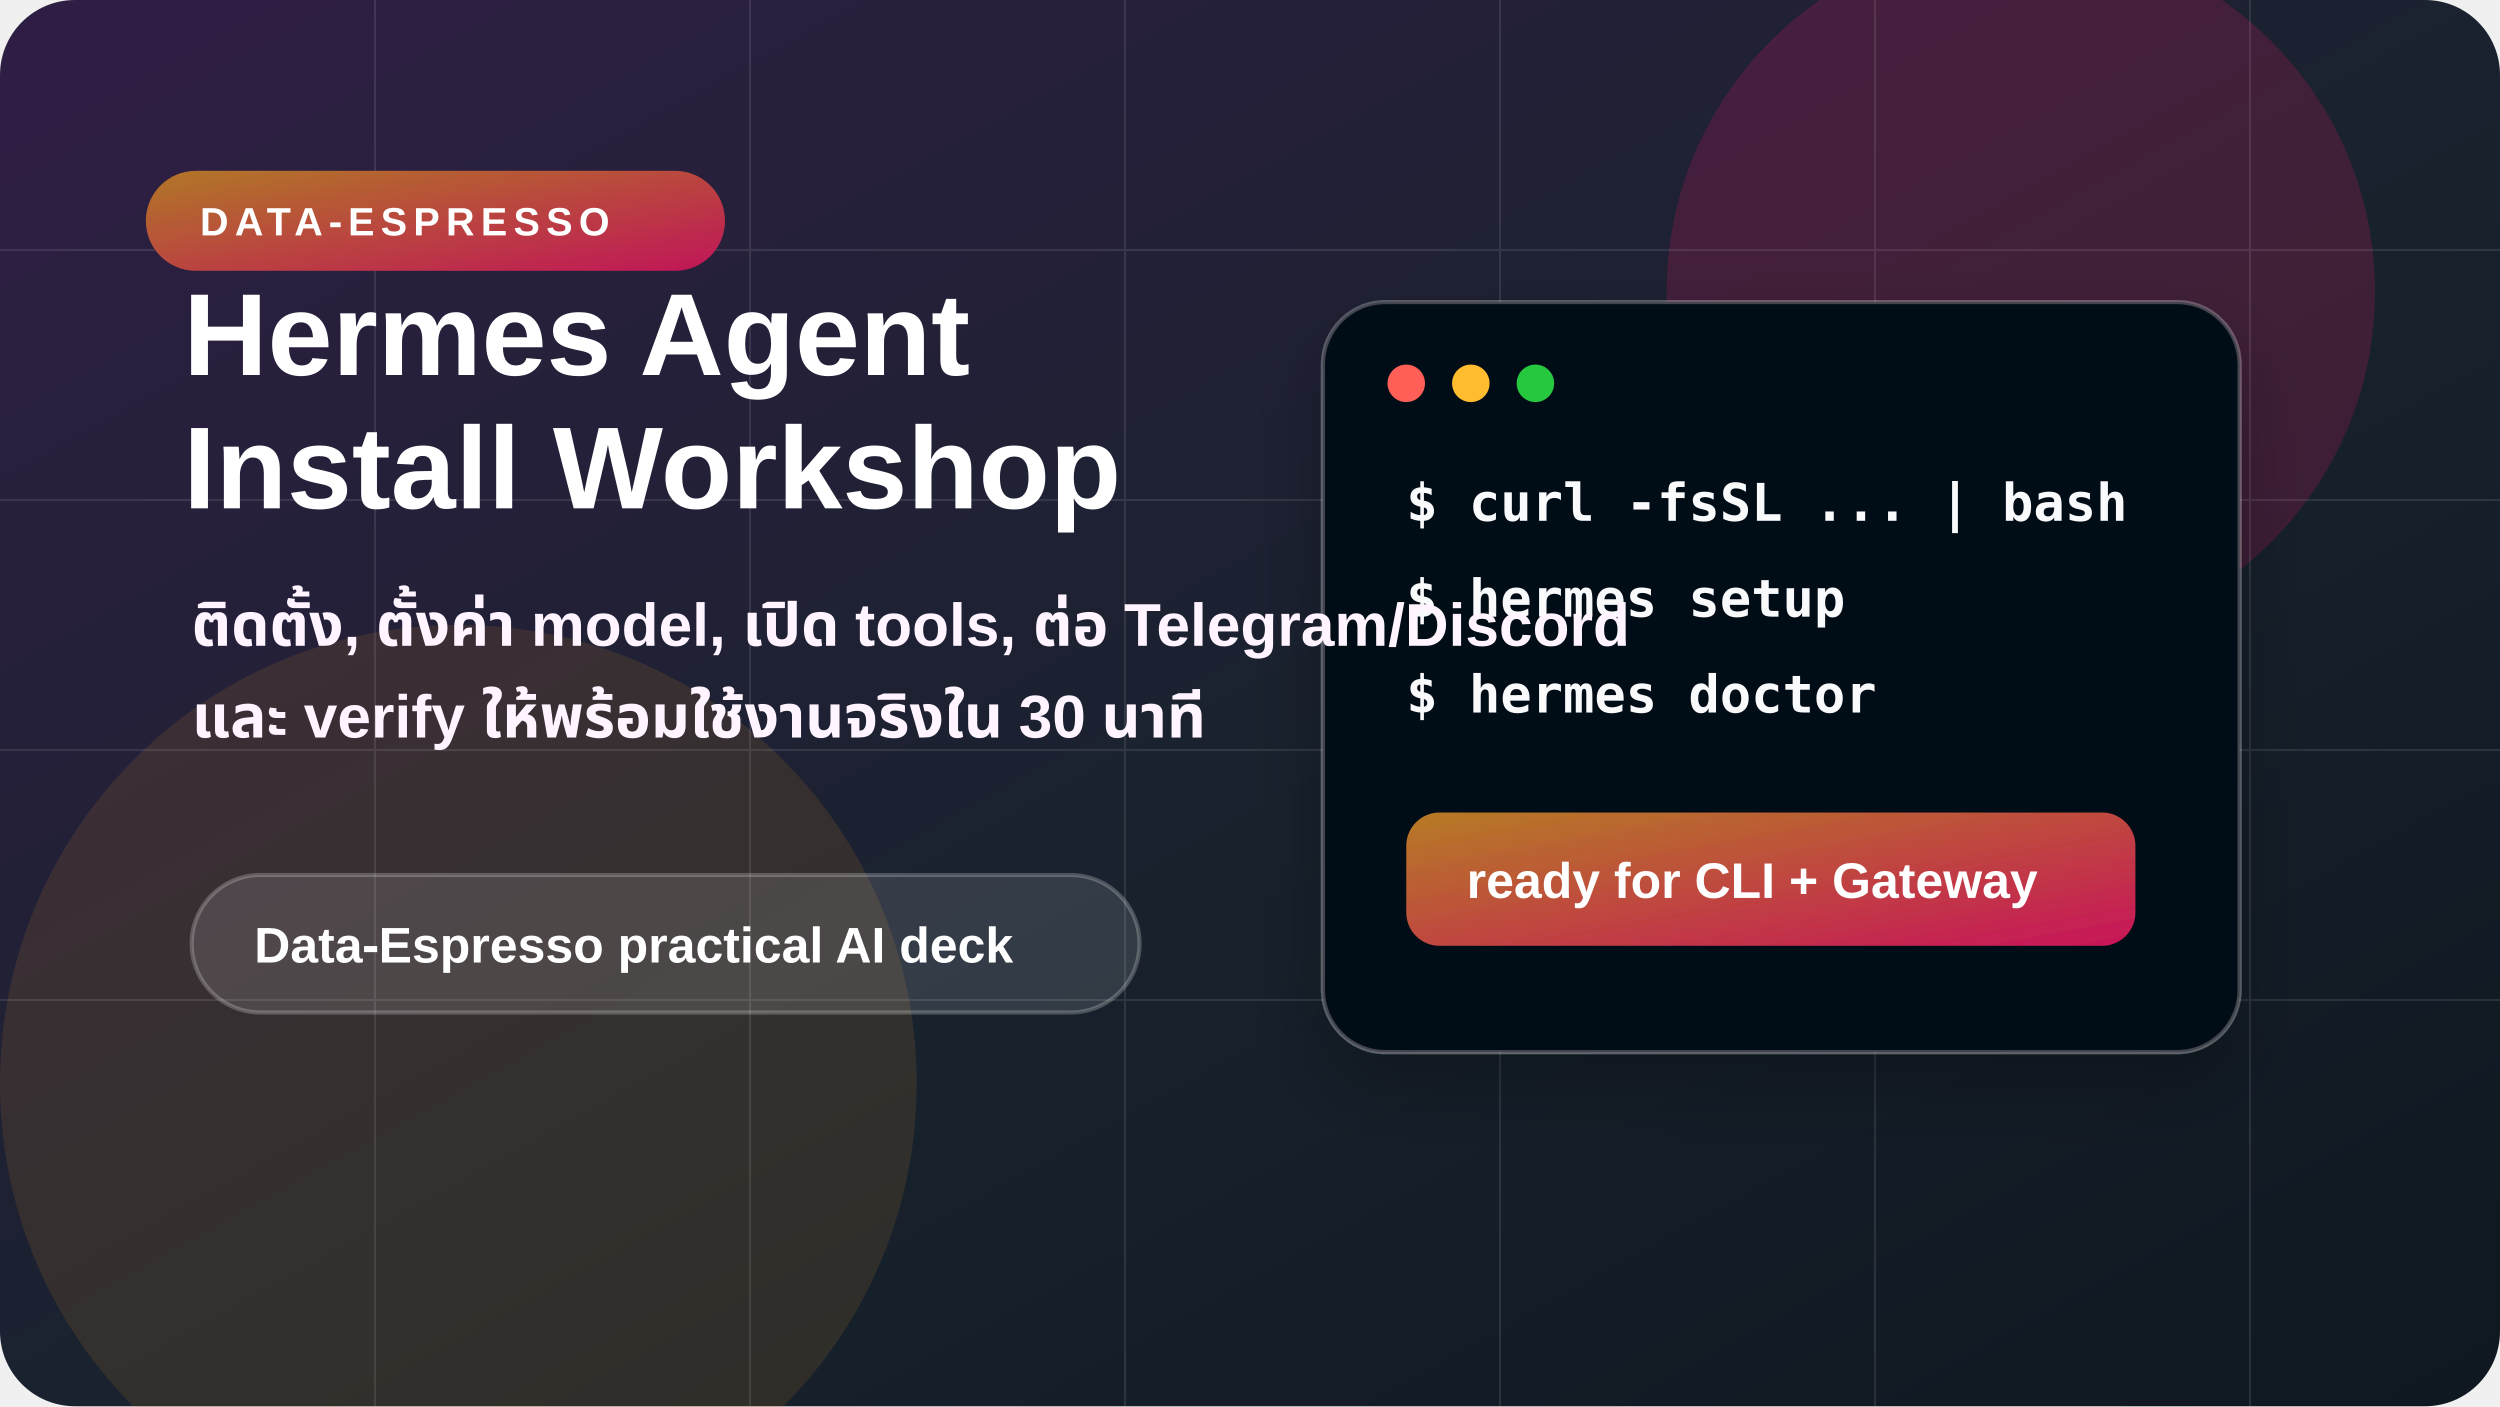
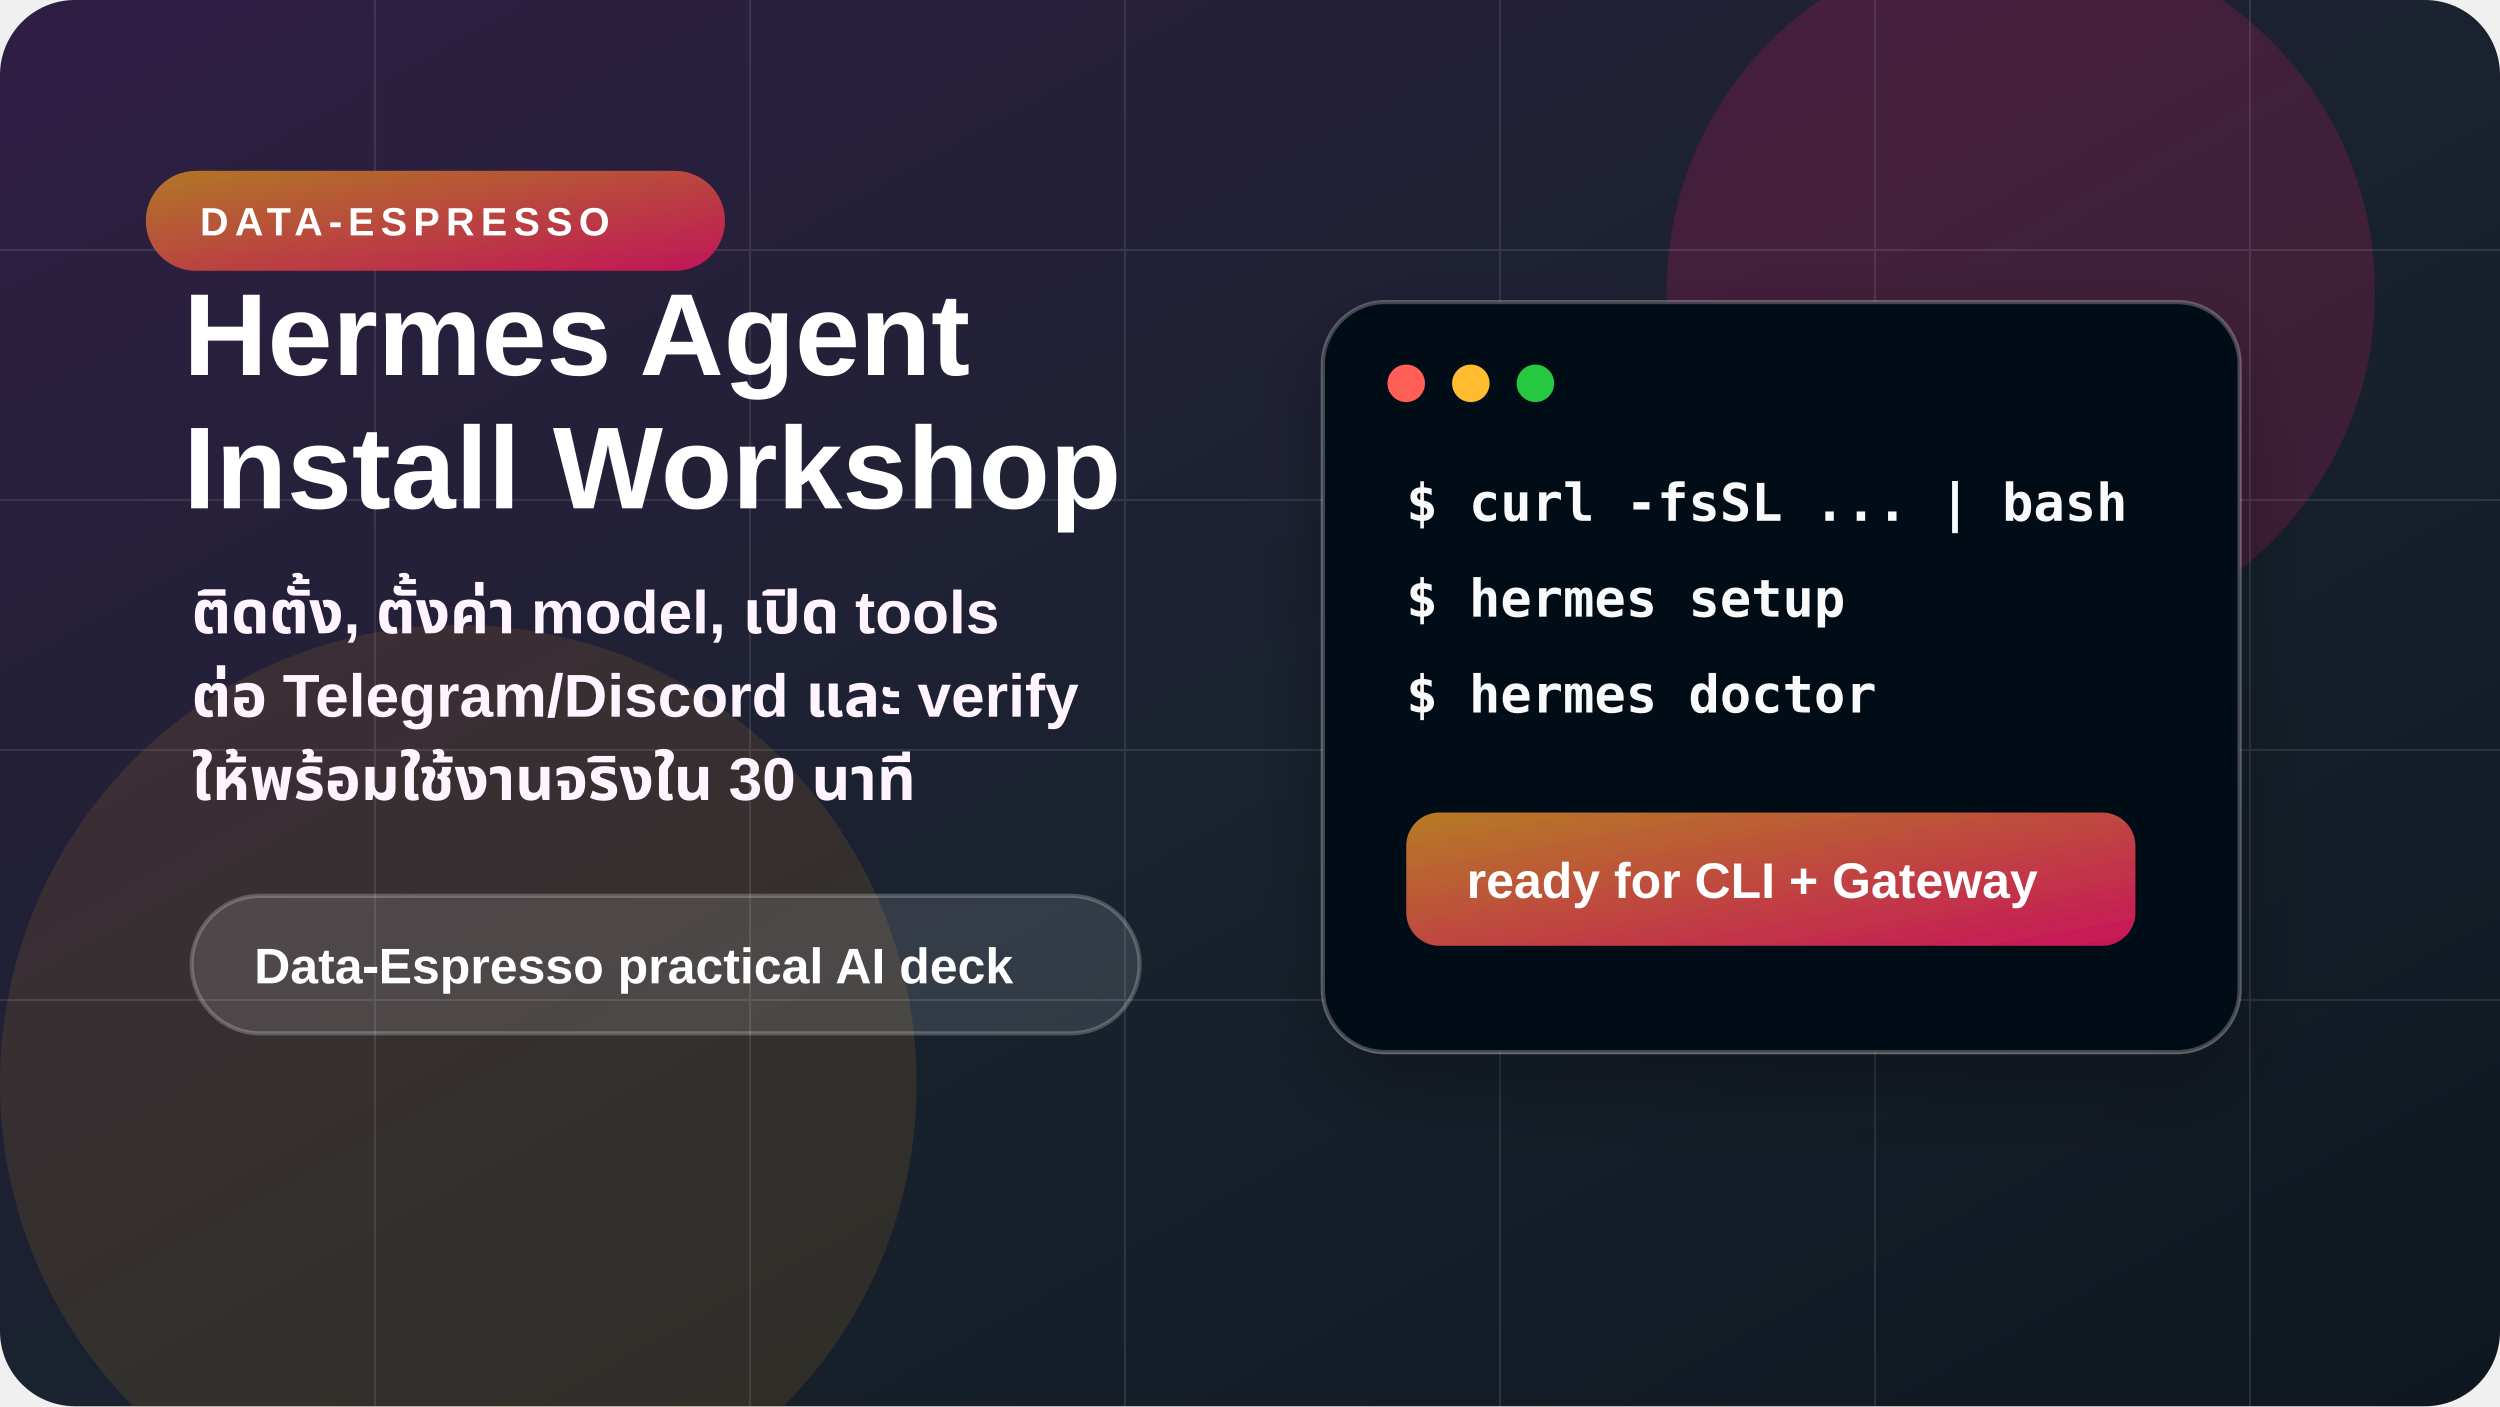
<svg xmlns="http://www.w3.org/2000/svg" viewBox="0 0 1200 675" role="img" aria-label="Hermes Agent install workshop cover">
  <defs>
    <linearGradient id="bg" x1="0" x2="1" y1="0" y2="1">
      <stop offset="0%" stop-color="#301e45" />
      <stop offset="55%" stop-color="#18222d" />
      <stop offset="100%" stop-color="#0f1720" />
    </linearGradient>
    <linearGradient id="accent" x1="0" x2="1" y1="0" y2="1">
      <stop offset="0%" stop-color="#b67b25" />
      <stop offset="100%" stop-color="#c81559" />
    </linearGradient>
    <filter id="shadow" x="-20%" y="-20%" width="140%" height="140%">
      <feDropShadow dx="0" dy="18" stdDeviation="18" flood-color="#000" flood-opacity="0.28" />
    </filter>
    <style>
    .title{font:800 56px 'Noto Sans Thai',Arial,sans-serif;fill:#fff}
    .sub{font:600 29px 'Noto Sans Thai',Arial,sans-serif;fill:#fff4ff}
    .small{font:800 24px 'Noto Sans Thai',Arial,sans-serif;fill:#ffffff}
    .mono{font:700 25px ui-monospace,SFMono-Regular,Menlo,monospace;fill:#f8fafc}
    .label{font:800 22px 'Noto Sans Thai',Arial,sans-serif;fill:#301e45}
    .muted{font:500 17px 'Noto Sans Thai',Arial,sans-serif;fill:#64748b}
    .eyebrow{font:900 19px 'Noto Sans Thai',Arial,sans-serif;letter-spacing:3px;fill:#ffffff}
  </style>
  </defs>
  <rect width="1200" height="675" rx="36" fill="url(#bg)" />
  <circle cx="970" cy="140" r="170" fill="#c81559" opacity="0.22" />
  <circle cx="220" cy="520" r="220" fill="#b67b25" opacity="0.16" />
  <g opacity="0.10" stroke="#fff">
    <path d="M0 120h1200M0 240h1200M0 360h1200M0 480h1200M180 0v675M360 0v675M540 0v675M720 0v675M900 0v675M1080 0v675" />
  </g>
  <rect x="70" y="82" width="278" height="48" rx="24" fill="url(#accent)" opacity="0.96" />
  <text x="96" y="113" class="eyebrow">DATA-ESPRESSO</text>
  <g filter="url(#shadow)">
    <rect x="635" y="145" width="440" height="360" rx="30" fill="#060b16" stroke="rgba(255,255,255,0.24)" stroke-width="2" />
    <circle cx="675" cy="184" r="9" fill="#ff5f57" />
    <circle cx="706" cy="184" r="9" fill="#febc2e" />
    <circle cx="737" cy="184" r="9" fill="#28c840" />
    <text x="675" y="250" class="mono">$ curl -fsSL ... | bash</text>
    <text x="675" y="296" class="mono">$ hermes setup</text>
    <text x="675" y="342" class="mono">$ hermes doctor</text>
    <rect x="675" y="390" width="350" height="64" rx="16" fill="url(#accent)" />
    <text x="704" y="431" class="small">ready for CLI + Gateway</text>
  </g>
  <text x="88" y="180" class="title">Hermes Agent</text>
  <text x="88" y="244" class="title">Install Workshop</text>
-   <text x="92" y="310" class="sub">ติดตั้ง, ตั้งค่า model, เปิด tools, ต่อ Telegram/Discord</text>
-   <text x="92" y="354" class="sub">และ verify ให้พร้อมใช้งานจริงใน 30 นาที</text>
-   <rect x="92" y="420" width="455" height="66" rx="33" fill="rgba(255,255,255,0.12)" stroke="rgba(255,255,255,0.22)" stroke-width="2" />
-   <text x="122" y="462" class="small">Data-Espresso practical AI deck</text>
+   <text x="92" y="304" class="sub">ติดตั้ง, ตั้งค่า model, เปิด tools</text>
+   <text x="92" y="344" class="sub">ต่อ Telegram/Discord และ verify</text>
+   <text x="92" y="384" class="sub">ให้พร้อมใช้งานจริงใน 30 นาที</text>
+   <rect x="92" y="430" width="455" height="66" rx="33" fill="rgba(255,255,255,0.12)" stroke="rgba(255,255,255,0.22)" stroke-width="2" />
+   <text x="122" y="472" class="small">Data-Espresso practical AI deck</text>
</svg>
